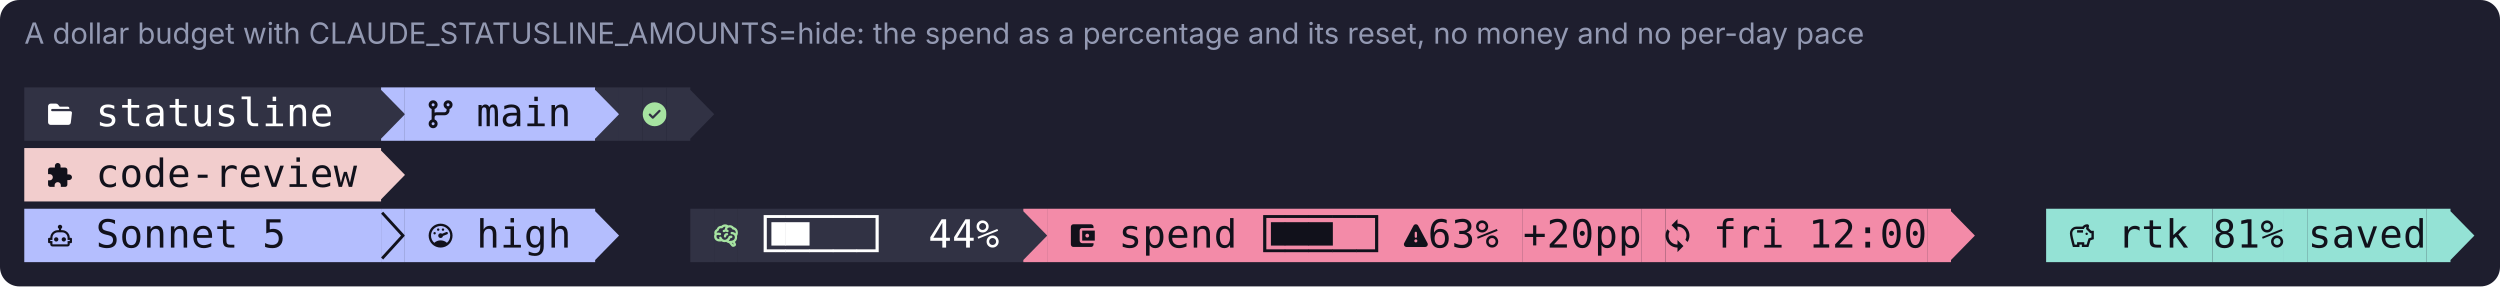
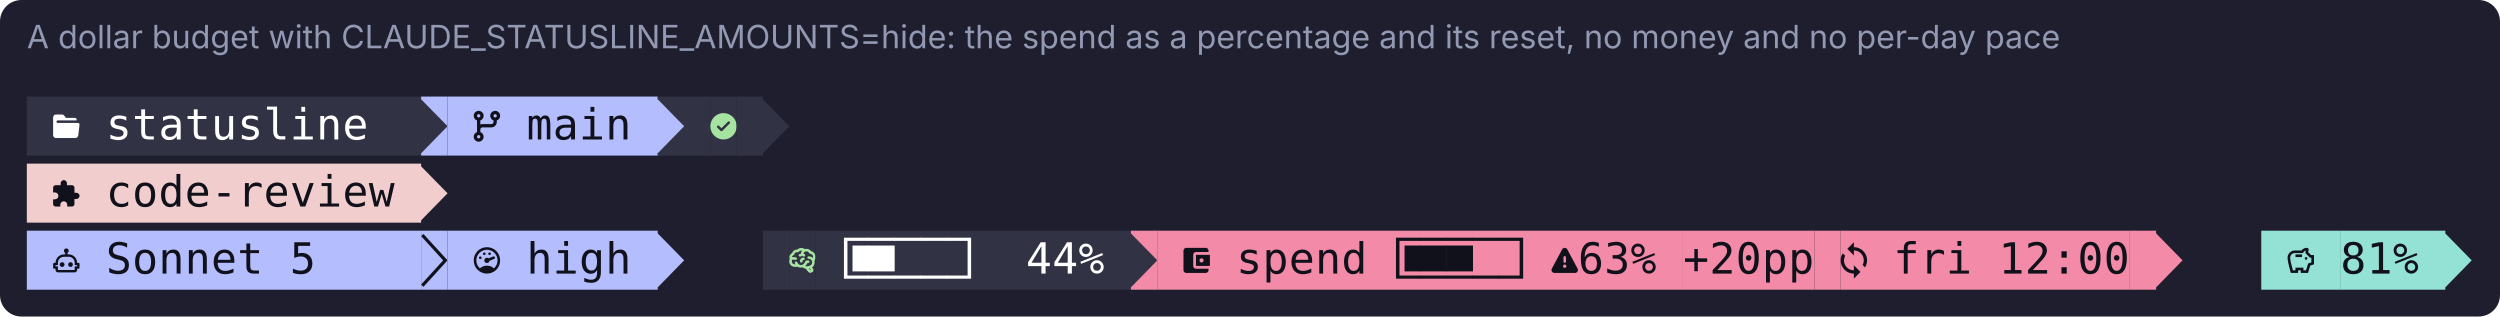
- <svg xmlns="http://www.w3.org/2000/svg" width="1030" height="118" viewBox="0 0 1030 118" role="img" aria-label="A dollar budget with CLAUDE_STATUSLINE_AMOUNTS=hide: the spend as a percentage and its reset, no money and no per-day pace">
-   <rect width="1030" height="118" rx="8" fill="#1e1e2e" />
+ <svg xmlns="http://www.w3.org/2000/svg" width="932" height="118" viewBox="0 0 932 118" role="img" aria-label="A dollar budget with CLAUDE_STATUSLINE_AMOUNTS=hide: the spend as a percentage and its reset, no money and no per-day pace">
+   <rect width="932" height="118" rx="8" fill="#1e1e2e" />
  <text x="10" y="18" font-family="-apple-system,Segoe UI,system-ui,sans-serif" font-size="12" fill="#9399b2">A dollar budget with CLAUDE_STATUSLINE_AMOUNTS=hide: the spend as a percentage and its reset, no money and no per-day pace</text>
  <rect x="10.00" y="36" width="147.00" height="22" fill="rgb(49,50,68)" />
  <path d="M133 1134H400Q466 1134 507 1080L576 989Q582 981 591 981H991Q1022 981 1045 959Q1068 936 1067 905V867H210Q187 867 170.0 850.0Q153 833 153 810Q153 786 170.0 769.0Q187 752 210 752H1123Q1154 752 1177 730Q1200 707 1199 676Q1199 670 1199 667L1144 200Q1144 144 1105.0 105.0Q1066 66 1010 66H133Q78 66 39.0 105.0Q0 144 0 200V1000Q0 1056 39.0 1095.0Q78 1134 133 1134Z" fill="rgb(255,255,255)" transform="translate(19.80 52.00) scale(0.00821 -0.00821)" />
  <text x="44.30" y="52" text-anchor="middle" font-family="ui-monospace,SFMono-Regular,Menlo,Consolas,monospace" font-size="16" fill="rgb(255,255,255)">s</text>
  <text x="54.10" y="52" text-anchor="middle" font-family="ui-monospace,SFMono-Regular,Menlo,Consolas,monospace" font-size="16" fill="rgb(255,255,255)">t</text>
  <text x="63.90" y="52" text-anchor="middle" font-family="ui-monospace,SFMono-Regular,Menlo,Consolas,monospace" font-size="16" fill="rgb(255,255,255)">a</text>
  <text x="73.70" y="52" text-anchor="middle" font-family="ui-monospace,SFMono-Regular,Menlo,Consolas,monospace" font-size="16" fill="rgb(255,255,255)">t</text>
  <text x="83.50" y="52" text-anchor="middle" font-family="ui-monospace,SFMono-Regular,Menlo,Consolas,monospace" font-size="16" fill="rgb(255,255,255)">u</text>
  <text x="93.30" y="52" text-anchor="middle" font-family="ui-monospace,SFMono-Regular,Menlo,Consolas,monospace" font-size="16" fill="rgb(255,255,255)">s</text>
  <text x="103.10" y="52" text-anchor="middle" font-family="ui-monospace,SFMono-Regular,Menlo,Consolas,monospace" font-size="16" fill="rgb(255,255,255)">l</text>
  <text x="112.90" y="52" text-anchor="middle" font-family="ui-monospace,SFMono-Regular,Menlo,Consolas,monospace" font-size="16" fill="rgb(255,255,255)">i</text>
  <text x="122.70" y="52" text-anchor="middle" font-family="ui-monospace,SFMono-Regular,Menlo,Consolas,monospace" font-size="16" fill="rgb(255,255,255)">n</text>
  <text x="132.50" y="52" text-anchor="middle" font-family="ui-monospace,SFMono-Regular,Menlo,Consolas,monospace" font-size="16" fill="rgb(255,255,255)">e</text>
  <rect x="157.00" y="36" width="9.80" height="22" fill="rgb(180,190,254)" />
  <path d="M-72 1812H13L1200 602L13 -612H-72Z" fill="rgb(49,50,68)" transform="translate(157.00 52.00) scale(0.00821 -0.00821)" />
  <rect x="166.80" y="36" width="78.40" height="22" fill="rgb(180,190,254)" />
  <path d="M750 1076Q750 1168 816.0 1234.0Q882 1300 975.0 1300.0Q1068 1300 1134.0 1234.0Q1200 1168 1200 1076Q1200 1004 1158 944Q1116 886 1049 864V800Q1049 698 976 624Q903 550 800 550H400Q359 550 329 522Q299 492 300 450V338Q366 314 408.0 256.0Q450 198 450 126Q450 32 384.0 -34.0Q318 -100 225 -100Q132 -100 66 -34Q0 32 0 126Q0 198 42.0 256.0Q84 314 150 338V864Q84 888 42.0 946.0Q0 1004 0 1076Q0 1168 66.0 1234.0Q132 1300 225.0 1300.0Q318 1300 384.0 1234.0Q450 1168 450 1076Q450 1004 408.0 946.0Q366 888 300 864V680Q348 700 400 700H800Q841 700 871.0 730.0Q901 760 900 800V864Q834 888 792.0 946.0Q750 1004 750 1076ZM225 1000Q255 1000 277.0 1022.0Q299 1044 300 1076Q300 1106 278.0 1128.0Q256 1150 225.0 1150.0Q194 1150 172.0 1128.0Q150 1106 150.0 1075.0Q150 1044 172.0 1022.0Q194 1000 225 1000ZM975 1000Q1005 1000 1027.0 1022.0Q1049 1044 1049.0 1075.0Q1049 1106 1028 1128Q1006 1150 975.0 1150.0Q944 1150 922.0 1128.0Q900 1106 900.0 1075.0Q900 1044 922.0 1022.0Q944 1000 975 1000ZM225 50Q255 50 277 72Q299 94 300 126Q300 156 278.0 178.0Q256 200 225.0 200.0Q194 200 172.0 178.0Q150 156 150.0 125.0Q150 94 172.0 72.0Q194 50 225 50Z" fill="rgb(17,17,27)" transform="translate(176.60 52.00) scale(0.00821 -0.00821)" />
  <text x="201.10" y="52" text-anchor="middle" font-family="ui-monospace,SFMono-Regular,Menlo,Consolas,monospace" font-size="16" fill="rgb(17,17,27)">m</text>
  <text x="210.90" y="52" text-anchor="middle" font-family="ui-monospace,SFMono-Regular,Menlo,Consolas,monospace" font-size="16" fill="rgb(17,17,27)">a</text>
  <text x="220.70" y="52" text-anchor="middle" font-family="ui-monospace,SFMono-Regular,Menlo,Consolas,monospace" font-size="16" fill="rgb(17,17,27)">i</text>
  <text x="230.50" y="52" text-anchor="middle" font-family="ui-monospace,SFMono-Regular,Menlo,Consolas,monospace" font-size="16" fill="rgb(17,17,27)">n</text>
  <rect x="245.20" y="36" width="9.80" height="22" fill="rgb(49,50,68)" />
  <path d="M-72 1812H13L1200 602L13 -612H-72Z" fill="rgb(180,190,254)" transform="translate(245.20 52.00) scale(0.00821 -0.00821)" />
  <rect x="255.00" y="36" width="9.80" height="22" fill="rgb(49,50,68)" />
  <rect x="264.80" y="36" width="9.80" height="22" fill="rgb(49,50,68)" />
  <path d="M832 1152Q943 1104 1024 1024Q1104 944 1152.0 833.0Q1200 722 1199 600Q1199 478 1152 367Q1104 256 1024.0 176.0Q944 96 832 48Q722 0 600.0 0.0Q478 0 367.0 48.0Q256 96 176.0 176.0Q96 256 48.0 367.0Q0 478 0.0 600.0Q0 722 48.0 833.0Q96 944 176.0 1024.0Q256 1104 367.0 1152.0Q478 1200 600.0 1200.0Q722 1200 832 1152ZM883 729Q898 745 898 767Q898 790 881.0 807.0Q864 824 842 823Q820 823 803 808L506 511L396 621Q380 636 357.0 636.0Q334 636 318 620Q301 603 301 580Q301 558 316 542L466 391Q483 374 506 375Q529 375 546 391Z" fill="rgb(166,227,161)" transform="translate(264.80 52.00) scale(0.00821 -0.00821)" />
  <rect x="274.60" y="36" width="9.80" height="22" fill="rgb(49,50,68)" />
  <path d="M-72 1812H13L1200 602L13 -612H-72Z" fill="rgb(49,50,68)" transform="translate(284.40 52.00) scale(0.00821 -0.00821)" />
  <rect x="10.00" y="61" width="147.00" height="22" fill="rgb(242,205,205)" />
  <path d="M1055 626H969V857Q969 903 935.5 936.5Q902 970 857 970H627V1056Q627 1115 585.5 1157.5Q544 1200 485.0 1200.0Q426 1200 384.5 1157.0Q343 1114 343 1056V970H113Q67 970 33.5 936.5Q0 903 0 857V640H86Q150 640 194.5 594.5Q239 549 239.0 484.5Q239 420 194.5 374.5Q150 329 86 329H0V112Q0 66 33.5 33.0Q67 0 113 0H329V86Q329 150 375.0 194.0Q421 238 485.0 238.0Q549 238 594.5 194.0Q640 150 640 86V0H857Q903 0 936.0 33.5Q969 67 969 112V343H1055Q1114 343 1157.0 384.5Q1200 426 1200.0 484.5Q1200 543 1157.0 584.5Q1114 626 1055 626Z" fill="rgb(17,17,27)" transform="translate(19.80 77.00) scale(0.00821 -0.00821)" />
  <text x="44.30" y="77" text-anchor="middle" font-family="ui-monospace,SFMono-Regular,Menlo,Consolas,monospace" font-size="16" fill="rgb(17,17,27)">c</text>
  <text x="54.10" y="77" text-anchor="middle" font-family="ui-monospace,SFMono-Regular,Menlo,Consolas,monospace" font-size="16" fill="rgb(17,17,27)">o</text>
  <text x="63.90" y="77" text-anchor="middle" font-family="ui-monospace,SFMono-Regular,Menlo,Consolas,monospace" font-size="16" fill="rgb(17,17,27)">d</text>
  <text x="73.70" y="77" text-anchor="middle" font-family="ui-monospace,SFMono-Regular,Menlo,Consolas,monospace" font-size="16" fill="rgb(17,17,27)">e</text>
  <text x="83.50" y="77" text-anchor="middle" font-family="ui-monospace,SFMono-Regular,Menlo,Consolas,monospace" font-size="16" fill="rgb(17,17,27)">-</text>
  <text x="93.30" y="77" text-anchor="middle" font-family="ui-monospace,SFMono-Regular,Menlo,Consolas,monospace" font-size="16" fill="rgb(17,17,27)">r</text>
  <text x="103.10" y="77" text-anchor="middle" font-family="ui-monospace,SFMono-Regular,Menlo,Consolas,monospace" font-size="16" fill="rgb(17,17,27)">e</text>
  <text x="112.90" y="77" text-anchor="middle" font-family="ui-monospace,SFMono-Regular,Menlo,Consolas,monospace" font-size="16" fill="rgb(17,17,27)">v</text>
  <text x="122.70" y="77" text-anchor="middle" font-family="ui-monospace,SFMono-Regular,Menlo,Consolas,monospace" font-size="16" fill="rgb(17,17,27)">i</text>
  <text x="132.50" y="77" text-anchor="middle" font-family="ui-monospace,SFMono-Regular,Menlo,Consolas,monospace" font-size="16" fill="rgb(17,17,27)">e</text>
  <text x="142.30" y="77" text-anchor="middle" font-family="ui-monospace,SFMono-Regular,Menlo,Consolas,monospace" font-size="16" fill="rgb(17,17,27)">w</text>
  <path d="M-72 1812H13L1200 602L13 -612H-72Z" fill="rgb(242,205,205)" transform="translate(157.00 77.00) scale(0.00821 -0.00821)" />
  <rect x="10.00" y="86" width="147.00" height="22" fill="rgb(180,190,254)" />
  <path d="M898 409Q898 365 866.0 333.5Q834 302 790.0 302.0Q746 302 714.0 333.5Q682 365 682.0 410.0Q682 455 714.0 486.5Q746 518 790.0 518.0Q834 518 866.0 486.5Q898 455 898 409ZM408 518Q364 518 332.0 486.5Q300 455 300.0 410.0Q300 365 333.0 333.5Q366 302 410.0 302.0Q454 302 486.0 333.5Q518 365 518.0 410.0Q518 455 486.0 486.5Q454 518 408 518ZM1200 437V274Q1200 251 1183.0 235.5Q1166 220 1144 220H1090V164Q1090 120 1058.0 88.0Q1026 56 980 56H220Q174 56 142.0 88.0Q110 120 110 164V220H56Q34 220 17.0 235.0Q0 250 0 274V437Q0 460 16.0 475.0Q32 490 56 490H110Q110 595 161.0 683.0Q212 771 300.0 822.5Q388 874 490 874H546V943Q522 956 506.0 981.0Q490 1006 490 1037Q490 1081 522.0 1112.5Q554 1144 600.0 1144.0Q646 1144 678.0 1112.0Q710 1080 710 1037Q710 1006 694.0 980.5Q678 955 654 943V874H710Q812 874 900.0 822.5Q988 771 1039.0 683.0Q1090 595 1090 490H1144Q1166 490 1183.0 475.0Q1200 460 1200 437ZM1090 384H980V490Q980 564 944.0 627.0Q908 690 846.0 727.0Q784 764 710 764H490Q416 764 353.0 727.0Q290 690 255.0 627.5Q220 565 220 490V384H110V327H220V164H980V327H1090Z" fill="rgb(17,17,27)" transform="translate(19.80 102.00) scale(0.00821 -0.00821)" />
  <text x="44.30" y="102" text-anchor="middle" font-family="ui-monospace,SFMono-Regular,Menlo,Consolas,monospace" font-size="16" fill="rgb(17,17,27)">S</text>
  <text x="54.10" y="102" text-anchor="middle" font-family="ui-monospace,SFMono-Regular,Menlo,Consolas,monospace" font-size="16" fill="rgb(17,17,27)">o</text>
  <text x="63.90" y="102" text-anchor="middle" font-family="ui-monospace,SFMono-Regular,Menlo,Consolas,monospace" font-size="16" fill="rgb(17,17,27)">n</text>
  <text x="73.70" y="102" text-anchor="middle" font-family="ui-monospace,SFMono-Regular,Menlo,Consolas,monospace" font-size="16" fill="rgb(17,17,27)">n</text>
  <text x="83.50" y="102" text-anchor="middle" font-family="ui-monospace,SFMono-Regular,Menlo,Consolas,monospace" font-size="16" fill="rgb(17,17,27)">e</text>
  <text x="93.30" y="102" text-anchor="middle" font-family="ui-monospace,SFMono-Regular,Menlo,Consolas,monospace" font-size="16" fill="rgb(17,17,27)">t</text>
  <text x="112.90" y="102" text-anchor="middle" font-family="ui-monospace,SFMono-Regular,Menlo,Consolas,monospace" font-size="16" fill="rgb(17,17,27)">5</text>
  <rect x="157.00" y="86" width="9.80" height="22" fill="rgb(180,190,254)" />
  <path d="M0 1700 104 1800 1199 602 104 -600 0 -496 1000 602Z" fill="rgb(17,17,27)" transform="translate(157.00 102.00) scale(0.00821 -0.00821)" />
  <rect x="166.80" y="86" width="78.40" height="22" fill="rgb(180,190,254)" />
  <path d="M600 1200Q482 1200 370.5 1155.0Q259 1110 174.5 1025.5Q90 941 45.0 829.5Q0 718 0.0 599.5Q0 481 45.0 370.0Q90 259 174.5 174.5Q259 90 370.5 45.0Q482 0 600.0 0.0Q718 0 829.5 45.0Q941 90 1025.0 174.5Q1109 259 1154.5 370.0Q1200 481 1200.0 599.5Q1200 718 1154.5 829.5Q1109 941 1025.0 1025.5Q941 1110 829.5 1155.0Q718 1200 600 1200ZM600 1082Q729 1082 840.5 1017.0Q952 952 1016.5 840.5Q1081 729 1081 600Q1081 493 1039.0 400.0Q997 307 918 240Q856 299 773.0 330.0Q690 361 600 361Q420 361 282 240Q203 307 161.0 400.0Q119 493 119 600Q119 729 183.5 840.5Q248 952 359.5 1017.0Q471 1082 600 1082ZM479 961Q454 961 437.0 944.0Q420 927 420.0 901.5Q420 876 437.0 858.0Q454 840 479.5 840.0Q505 840 523.0 858.0Q541 876 541.0 901.5Q541 927 522.5 944.0Q504 961 479 961ZM721 961Q696 961 677.5 944.0Q659 927 659.0 901.5Q659 876 677.0 858.0Q695 840 720.5 840.0Q746 840 763.0 858.0Q780 876 780.0 901.5Q780 927 763.0 944.0Q746 961 721 961ZM907 783Q899 783 885 780L673 693Q648 713 615.5 718.5Q583 724 555 710Q510 693 490.5 646.5Q471 600 489.0 555.0Q507 510 553.5 490.0Q600 470 645 490Q676 501 695.5 526.5Q715 552 721 583L930 668Q952 676 962.0 700.0Q972 724 963 746Q955 763 939.5 773.0Q924 783 907 783ZM298 780Q273 780 256.5 763.0Q240 746 240.0 721.0Q240 696 256.5 677.5Q273 659 298.5 659.0Q324 659 342.0 677.5Q360 696 360.0 721.0Q360 746 341.5 763.0Q323 780 298 780Z" fill="rgb(17,17,27)" transform="translate(176.60 102.00) scale(0.00821 -0.00821)" />
  <text x="201.10" y="102" text-anchor="middle" font-family="ui-monospace,SFMono-Regular,Menlo,Consolas,monospace" font-size="16" fill="rgb(17,17,27)">h</text>
  <text x="210.90" y="102" text-anchor="middle" font-family="ui-monospace,SFMono-Regular,Menlo,Consolas,monospace" font-size="16" fill="rgb(17,17,27)">i</text>
  <text x="220.70" y="102" text-anchor="middle" font-family="ui-monospace,SFMono-Regular,Menlo,Consolas,monospace" font-size="16" fill="rgb(17,17,27)">g</text>
  <text x="230.50" y="102" text-anchor="middle" font-family="ui-monospace,SFMono-Regular,Menlo,Consolas,monospace" font-size="16" fill="rgb(17,17,27)">h</text>
  <path d="M-72 1812H13L1200 602L13 -612H-72Z" fill="rgb(180,190,254)" transform="translate(245.20 102.00) scale(0.00821 -0.00821)" />
  <rect x="284.40" y="86" width="9.80" height="22" fill="rgb(49,50,68)" />
  <rect x="294.20" y="86" width="9.80" height="22" fill="rgb(49,50,68)" />
  <path d="M1156 519Q1159 450 1130.0 388.5Q1101 327 1046 286L1090 201Q1112 157 1094.0 114.0Q1076 71 1032 55L986 41Q972 35 952 36Q905 36 875 74L752 220Q673 234 609 283Q565 272 521 272Q442 272 375 316Q328 302 280 305Q211 302 146.5 331.0Q82 360 43.5 416.5Q5 473 2 541Q-4 607 24 665Q-3 734 19 802Q52 887 134 934Q159 1008 223.0 1052.5Q287 1097 368 1091Q439 1157 535.0 1164.0Q631 1171 708 1113Q746 1124 785 1124Q846 1124 899.0 1099.0Q952 1074 991 1027Q1079 1002 1138.0 931.0Q1197 860 1200 767Q1206 665 1150 582Q1156 549 1156 519ZM862 602Q889 599 905.5 581.5Q922 564 922.0 539.0Q922 514 905.5 497.5Q889 481 864 481H826Q799 399 732 346L776 333Q960 336 1018 424Q1048 471 1043 522V525Q1040 586 993.5 629.5Q947 673 884 670Q862 670 844.0 686.5Q826 703 826.0 728.0Q826 753 844.0 769.5Q862 786 884 786Q997 783 1082 711Q1085 736 1084 764Q1081 825 1048 860Q1007 901 917 913Q892 971 846 995Q808 1017 760 1009Q719 1001 689.0 978.5Q659 956 659 934Q659 926 664.5 909.5Q670 893 673 890Q698 890 715.0 873.5Q732 857 732.0 832.5Q732 808 714.5 790.0Q697 772 673 772Q626 775 590 805Q549 778 497 772Q472 772 452.5 787.0Q433 802 431.5 825.5Q430 849 445.5 868.0Q461 887 486 890Q503 893 516 898Q541 912 541 934Q541 995 579 1042Q491 1064 409 965Q327 979 288.0 958.0Q249 937 225 852Q178 830 161 811Q136 789 128 747Q224 766 315 734Q337 726 348.0 704.0Q359 682 351.0 658.5Q343 635 321.0 625.0Q299 615 274 624Q208 651 140 626Q129 615 123 594Q123 580 123.0 549.5Q123 519 138.0 490.5Q153 462 181 445Q228 420 280 421Q269 443 259.0 467.5Q249 492 260.5 515.5Q272 539 295.0 547.0Q318 555 341.5 544.0Q365 533 373 509Q390 459 431.0 426.0Q472 393 527 387Q588 390 637.0 424.5Q686 459 714 514Q722 569 766 588Q796 602 862 602ZM980 162 944 239 903 231Q902 231 960 157ZM708 668Q708 690 693.0 708.0Q678 726 653 728Q590 731 541 690Q489 635 491 561Q491 536 509.0 519.5Q527 503 551.5 503.0Q576 503 592.5 519.5Q609 536 609.0 560.5Q609 585 623 605Q634 613 647 613Q672 613 690.0 628.0Q708 643 708 668Z" fill="rgb(166,227,161)" transform="translate(294.20 102.00) scale(0.00821 -0.00821)" />
  <rect x="304.00" y="86" width="117.60" height="22" fill="rgb(49,50,68)" />
  <path d="M1210 -88V-231H100V1631H1210V1486H259V-88ZM489 1274H1210V100H489Z" fill="rgb(255,255,255)" transform="translate(313.80 102.00) scale(0.00821 -0.00821)" />
  <path d="M-10 1631H1210V1486H-10ZM-10 1274H1210V100H-10ZM-10 -88H1210V-231H-10Z" fill="rgb(255,255,255)" transform="translate(323.60 102.00) scale(0.00821 -0.00821)" />
  <path d="M-10 1631H1210V1486H-10ZM-10 -88H1210V-231H-10Z" fill="rgb(255,255,255)" transform="translate(333.40 102.00) scale(0.00821 -0.00821)" />
  <path d="M-10 1631H1210V1486H-10ZM-10 -88H1210V-231H-10Z" fill="rgb(255,255,255)" transform="translate(343.20 102.00) scale(0.00821 -0.00821)" />
  <path d="M-10.0 -88.0V-231.0H1100.0V1631.0H-10.0V1486.0H941.0V-88.0Z" fill="rgb(255,255,255)" transform="translate(353.00 102.00) scale(0.00821 -0.00821)" />
  <text x="387.30" y="102" text-anchor="middle" font-family="ui-monospace,SFMono-Regular,Menlo,Consolas,monospace" font-size="16" fill="rgb(255,255,255)">4</text>
  <text x="397.10" y="102" text-anchor="middle" font-family="ui-monospace,SFMono-Regular,Menlo,Consolas,monospace" font-size="16" fill="rgb(255,255,255)">4</text>
  <text x="406.90" y="102" text-anchor="middle" font-family="ui-monospace,SFMono-Regular,Menlo,Consolas,monospace" font-size="16" fill="rgb(255,255,255)">%</text>
  <rect x="421.60" y="86" width="9.80" height="22" fill="rgb(243,139,168)" />
  <path d="M-72 1812H13L1200 602L13 -612H-72Z" fill="rgb(49,50,68)" transform="translate(421.60 102.00) scale(0.00821 -0.00821)" />
  <rect x="431.40" y="86" width="196.00" height="22" fill="rgb(243,139,168)" />
  <path d="M1138 221V159Q1138 105 1101.0 68.0Q1064 31 1010 31H128Q74 31 37.0 68.0Q0 105 0 159V1042Q0 1096 37.0 1132.5Q74 1169 128 1169H1010Q1064 1169 1101.0 1132.0Q1138 1095 1138 1042V980H568Q514 980 478.0 943.0Q442 906 442 852V349Q442 295 479.0 258.0Q516 221 568 221ZM568 349H1200V852H568ZM820 505Q782 505 754.0 533.5Q726 562 726.0 600.5Q726 639 754.0 667.0Q782 695 822.0 695.0Q862 695 889.0 667.0Q916 639 916.0 600.5Q916 562 889.0 533.5Q862 505 820 505Z" fill="rgb(17,17,27)" transform="translate(441.20 102.00) scale(0.00821 -0.00821)" />
  <text x="465.70" y="102" text-anchor="middle" font-family="ui-monospace,SFMono-Regular,Menlo,Consolas,monospace" font-size="16" fill="rgb(17,17,27)">s</text>
  <text x="475.50" y="102" text-anchor="middle" font-family="ui-monospace,SFMono-Regular,Menlo,Consolas,monospace" font-size="16" fill="rgb(17,17,27)">p</text>
  <text x="485.30" y="102" text-anchor="middle" font-family="ui-monospace,SFMono-Regular,Menlo,Consolas,monospace" font-size="16" fill="rgb(17,17,27)">e</text>
  <text x="495.10" y="102" text-anchor="middle" font-family="ui-monospace,SFMono-Regular,Menlo,Consolas,monospace" font-size="16" fill="rgb(17,17,27)">n</text>
  <text x="504.90" y="102" text-anchor="middle" font-family="ui-monospace,SFMono-Regular,Menlo,Consolas,monospace" font-size="16" fill="rgb(17,17,27)">d</text>
  <path d="M1210 -88V-231H100V1631H1210V1486H259V-88ZM489 1274H1210V100H489Z" fill="rgb(17,17,27)" transform="translate(519.60 102.00) scale(0.00821 -0.00821)" />
  <path d="M-10 1631H1210V1486H-10ZM-10 1274H1210V100H-10ZM-10 -88H1210V-231H-10Z" fill="rgb(17,17,27)" transform="translate(529.40 102.00) scale(0.00821 -0.00821)" />
  <path d="M-10 1631H1210V1486H-10ZM-10 1274H1210V100H-10ZM-10 -88H1210V-231H-10Z" fill="rgb(17,17,27)" transform="translate(539.20 102.00) scale(0.00821 -0.00821)" />
  <path d="M-10 1631H1210V1486H-10ZM-10 -88H1210V-231H-10Z" fill="rgb(17,17,27)" transform="translate(549.00 102.00) scale(0.00821 -0.00821)" />
  <path d="M-10.0 -88.0V-231.0H1100.0V1631.0H-10.0V1486.0H941.0V-88.0Z" fill="rgb(17,17,27)" transform="translate(558.80 102.00) scale(0.00821 -0.00821)" />
  <path d="M482 1099Q507 1145 553 1162Q600 1179 647.0 1162.0Q694 1145 718 1099L1184 226Q1200 196 1200 163Q1200 107 1160 68Q1121 29 1066 29H134Q79 29 39 68Q0 107 0 163Q0 196 16 226ZM560 779Q543 762 543 738V546Q543 522 560 506Q577 489 600.0 489.0Q623 489 640.0 506.0Q657 523 657 546V738Q657 761 640 779Q623 795 600.0 795.0Q577 795 560 779ZM600 412Q569 412 546 390Q523 367 523.0 336.0Q523 305 546.0 282.0Q569 259 600.0 259.0Q631 259 654.0 282.0Q677 305 677.0 336.0Q677 367 654.0 390.0Q631 413 600 412Z" fill="rgb(17,17,27)" transform="translate(578.40 102.00) scale(0.00821 -0.00821)" />
  <text x="593.10" y="102" text-anchor="middle" font-family="ui-monospace,SFMono-Regular,Menlo,Consolas,monospace" font-size="16" fill="rgb(17,17,27)">6</text>
  <text x="602.90" y="102" text-anchor="middle" font-family="ui-monospace,SFMono-Regular,Menlo,Consolas,monospace" font-size="16" fill="rgb(17,17,27)">3</text>
  <text x="612.70" y="102" text-anchor="middle" font-family="ui-monospace,SFMono-Regular,Menlo,Consolas,monospace" font-size="16" fill="rgb(17,17,27)">%</text>
  <rect x="627.40" y="86" width="49.00" height="22" fill="rgb(243,139,168)" />
  <text x="632.30" y="102" text-anchor="middle" font-family="ui-monospace,SFMono-Regular,Menlo,Consolas,monospace" font-size="16" fill="rgb(17,17,27)">+</text>
  <text x="642.10" y="102" text-anchor="middle" font-family="ui-monospace,SFMono-Regular,Menlo,Consolas,monospace" font-size="16" fill="rgb(17,17,27)">2</text>
  <text x="651.90" y="102" text-anchor="middle" font-family="ui-monospace,SFMono-Regular,Menlo,Consolas,monospace" font-size="16" fill="rgb(17,17,27)">0</text>
  <text x="661.70" y="102" text-anchor="middle" font-family="ui-monospace,SFMono-Regular,Menlo,Consolas,monospace" font-size="16" fill="rgb(17,17,27)">p</text>
  <text x="671.50" y="102" text-anchor="middle" font-family="ui-monospace,SFMono-Regular,Menlo,Consolas,monospace" font-size="16" fill="rgb(17,17,27)">p</text>
  <rect x="676.40" y="86" width="9.80" height="22" fill="rgb(243,139,168)" />
  <rect x="686.20" y="86" width="107.80" height="22" fill="rgb(243,139,168)" />
  <path d="M600 151Q477 151 373.5 210.5Q270 270 211.0 373.5Q152 477 152 600Q152 712 204 811L95 920Q0 773 0 600Q0 439 81.0 300.0Q162 161 300.5 80.5Q439 0 600 0V-225L899 77L600 376ZM600 1201V1425L302 1123L600 825V1050Q723 1050 826.5 990.0Q930 930 989.5 826.5Q1049 723 1049 600Q1049 488 996 390L1105 281Q1200 428 1200 600Q1200 761 1119.5 899.5Q1039 1038 900.0 1119.5Q761 1201 600 1201Z" fill="rgb(17,17,27)" transform="translate(686.20 102.00) scale(0.00821 -0.00821)" />
  <text x="710.70" y="102" text-anchor="middle" font-family="ui-monospace,SFMono-Regular,Menlo,Consolas,monospace" font-size="16" fill="rgb(17,17,27)">f</text>
  <text x="720.50" y="102" text-anchor="middle" font-family="ui-monospace,SFMono-Regular,Menlo,Consolas,monospace" font-size="16" fill="rgb(17,17,27)">r</text>
  <text x="730.30" y="102" text-anchor="middle" font-family="ui-monospace,SFMono-Regular,Menlo,Consolas,monospace" font-size="16" fill="rgb(17,17,27)">i</text>
  <text x="749.90" y="102" text-anchor="middle" font-family="ui-monospace,SFMono-Regular,Menlo,Consolas,monospace" font-size="16" fill="rgb(17,17,27)">1</text>
  <text x="759.70" y="102" text-anchor="middle" font-family="ui-monospace,SFMono-Regular,Menlo,Consolas,monospace" font-size="16" fill="rgb(17,17,27)">2</text>
  <text x="769.50" y="102" text-anchor="middle" font-family="ui-monospace,SFMono-Regular,Menlo,Consolas,monospace" font-size="16" fill="rgb(17,17,27)">:</text>
  <text x="779.30" y="102" text-anchor="middle" font-family="ui-monospace,SFMono-Regular,Menlo,Consolas,monospace" font-size="16" fill="rgb(17,17,27)">0</text>
  <text x="789.10" y="102" text-anchor="middle" font-family="ui-monospace,SFMono-Regular,Menlo,Consolas,monospace" font-size="16" fill="rgb(17,17,27)">0</text>
  <rect x="794.00" y="86" width="9.80" height="22" fill="rgb(243,139,168)" />
  <path d="M-72 1812H13L1200 602L13 -612H-72Z" fill="rgb(243,139,168)" transform="translate(803.80 102.00) scale(0.00821 -0.00821)" />
-   <rect x="843.00" y="86" width="68.60" height="22" fill="rgb(148,226,213)" />
+   <rect x="843.00" y="86" width="29.40" height="22" fill="rgb(148,226,213)" />
  <path d="M780 692Q780 714 798.5 732.0Q817 750 841.0 750.0Q865 750 883.5 732.0Q902 714 902.0 690.0Q902 666 883.5 648.0Q865 630 841.0 630.0Q817 630 798.5 648.0Q780 666 780 692ZM360 750H659V872H360ZM1200 842V420L1031 364L930 30H600V150H479V30H150L110 168Q65 332 37 460Q0 642 0 720Q0 810 44.0 886.0Q88 962 164.0 1007.0Q240 1052 329 1052H631Q673 1106 735.0 1138.0Q797 1170 871 1170Q908 1170 934.0 1145.0Q960 1120 960 1080Q960 1064 952 1046Q938 1012 935 976L1070 842ZM1081 720H1019L811 932Q811 990 825 1046Q783 1036 749.0 1005.0Q715 974 701 932H329Q242 932 180.5 870.0Q119 808 119 720Q119 590 240 150H360V270H721V150H840L935 460L1081 508Z" fill="rgb(17,17,27)" transform="translate(852.80 102.00) scale(0.00821 -0.00821)" />
-   <text x="877.30" y="102" text-anchor="middle" font-family="ui-monospace,SFMono-Regular,Menlo,Consolas,monospace" font-size="16" fill="rgb(17,17,27)">r</text>
-   <text x="887.10" y="102" text-anchor="middle" font-family="ui-monospace,SFMono-Regular,Menlo,Consolas,monospace" font-size="16" fill="rgb(17,17,27)">t</text>
-   <text x="896.90" y="102" text-anchor="middle" font-family="ui-monospace,SFMono-Regular,Menlo,Consolas,monospace" font-size="16" fill="rgb(17,17,27)">k</text>
-   <rect x="911.60" y="86" width="29.40" height="22" fill="rgb(148,226,213)" />
-   <text x="916.50" y="102" text-anchor="middle" font-family="ui-monospace,SFMono-Regular,Menlo,Consolas,monospace" font-size="16" fill="rgb(17,17,27)">8</text>
-   <text x="926.30" y="102" text-anchor="middle" font-family="ui-monospace,SFMono-Regular,Menlo,Consolas,monospace" font-size="16" fill="rgb(17,17,27)">1</text>
-   <text x="936.10" y="102" text-anchor="middle" font-family="ui-monospace,SFMono-Regular,Menlo,Consolas,monospace" font-size="16" fill="rgb(17,17,27)">%</text>
-   <rect x="941.00" y="86" width="9.80" height="22" fill="rgb(148,226,213)" />
-   <rect x="950.80" y="86" width="49.00" height="22" fill="rgb(148,226,213)" />
-   <text x="955.70" y="102" text-anchor="middle" font-family="ui-monospace,SFMono-Regular,Menlo,Consolas,monospace" font-size="16" fill="rgb(17,17,27)">s</text>
-   <text x="965.50" y="102" text-anchor="middle" font-family="ui-monospace,SFMono-Regular,Menlo,Consolas,monospace" font-size="16" fill="rgb(17,17,27)">a</text>
-   <text x="975.30" y="102" text-anchor="middle" font-family="ui-monospace,SFMono-Regular,Menlo,Consolas,monospace" font-size="16" fill="rgb(17,17,27)">v</text>
-   <text x="985.10" y="102" text-anchor="middle" font-family="ui-monospace,SFMono-Regular,Menlo,Consolas,monospace" font-size="16" fill="rgb(17,17,27)">e</text>
-   <text x="994.90" y="102" text-anchor="middle" font-family="ui-monospace,SFMono-Regular,Menlo,Consolas,monospace" font-size="16" fill="rgb(17,17,27)">d</text>
-   <rect x="999.80" y="86" width="9.80" height="22" fill="rgb(148,226,213)" />
-   <path d="M-72 1812H13L1200 602L13 -612H-72Z" fill="rgb(148,226,213)" transform="translate(1009.60 102.00) scale(0.00821 -0.00821)" />
+   <rect x="872.40" y="86" width="29.40" height="22" fill="rgb(148,226,213)" />
+   <text x="877.30" y="102" text-anchor="middle" font-family="ui-monospace,SFMono-Regular,Menlo,Consolas,monospace" font-size="16" fill="rgb(17,17,27)">8</text>
+   <text x="887.10" y="102" text-anchor="middle" font-family="ui-monospace,SFMono-Regular,Menlo,Consolas,monospace" font-size="16" fill="rgb(17,17,27)">1</text>
+   <text x="896.90" y="102" text-anchor="middle" font-family="ui-monospace,SFMono-Regular,Menlo,Consolas,monospace" font-size="16" fill="rgb(17,17,27)">%</text>
+   <rect x="901.80" y="86" width="9.80" height="22" fill="rgb(148,226,213)" />
+   <path d="M-72 1812H13L1200 602L13 -612H-72Z" fill="rgb(148,226,213)" transform="translate(911.60 102.00) scale(0.00821 -0.00821)" />
</svg>
